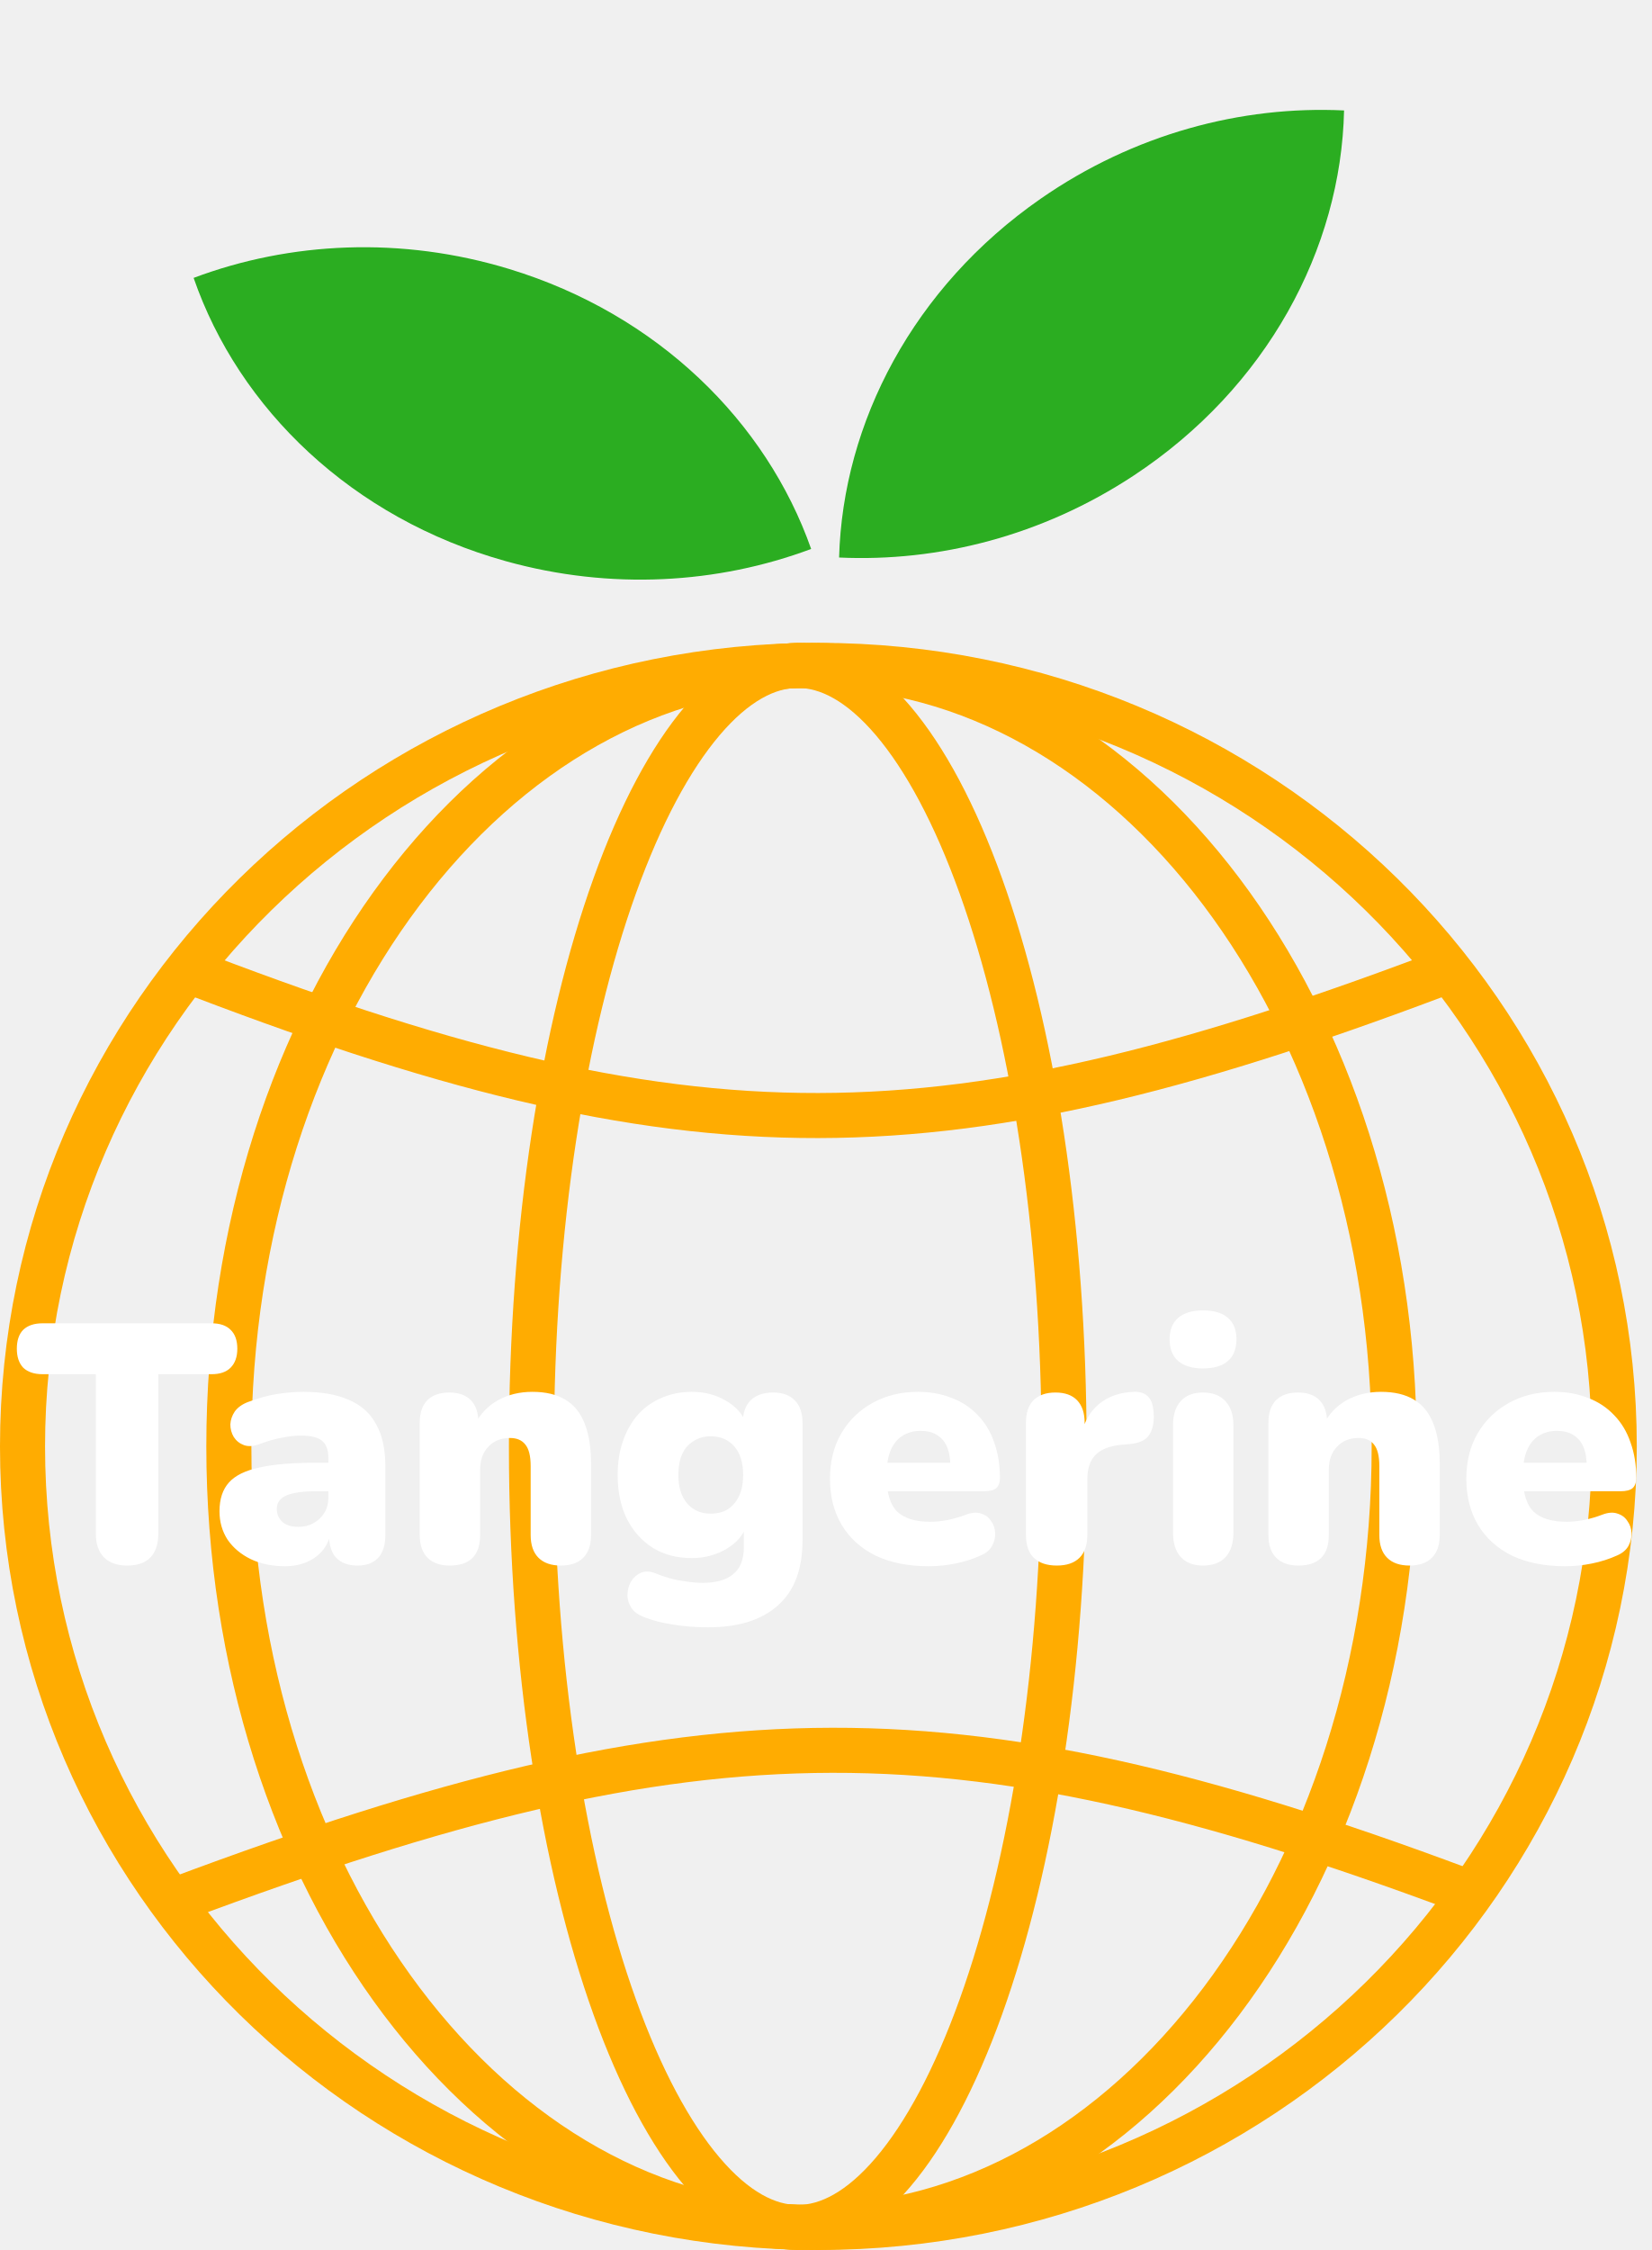
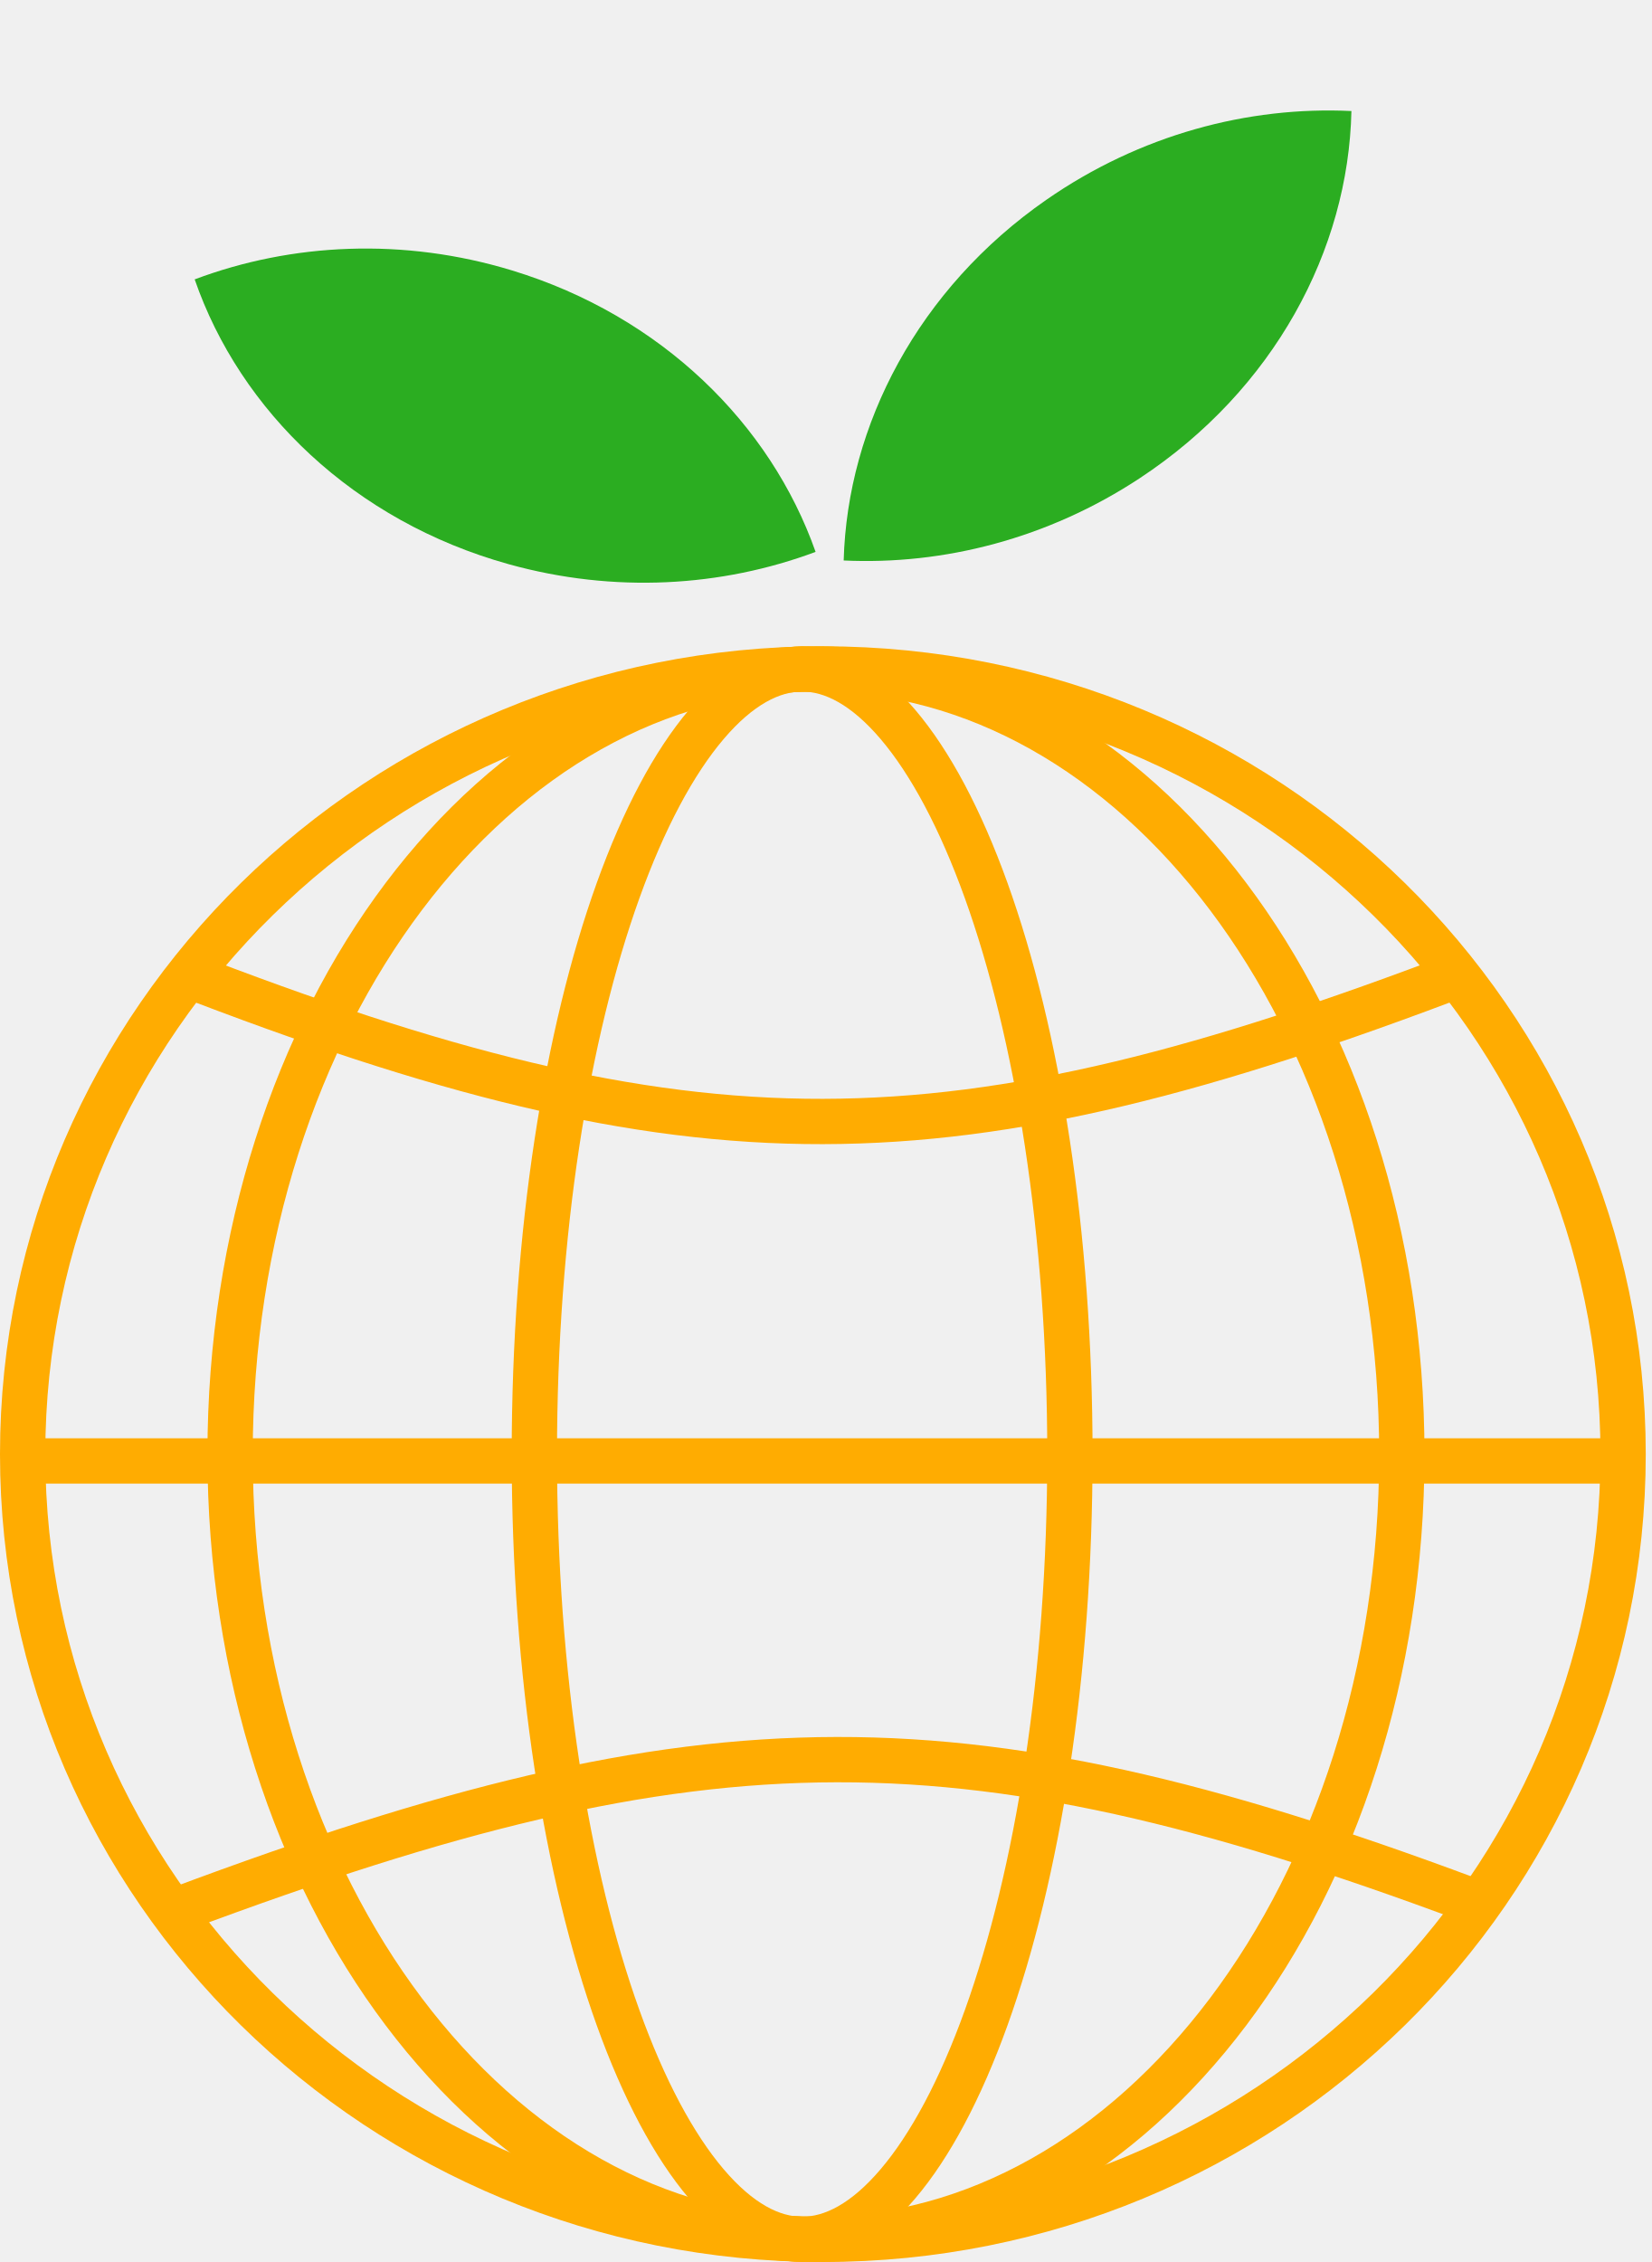
- <svg xmlns="http://www.w3.org/2000/svg" width="185" height="252" viewBox="0 0 185 252" fill="none">
-   <path fill-rule="evenodd" clip-rule="evenodd" d="M90.871 61.483C85.849 47.23 73.69 35.208 57.081 30.138C44.946 26.434 32.492 27.069 21.691 31.124C26.76 45.786 39.434 58.052 56.666 62.851C68.442 66.131 80.425 65.387 90.871 61.483Z" fill="#2BAD21" />
-   <path fill-rule="evenodd" clip-rule="evenodd" d="M94.001 62.443C94.42 47.336 102.317 32.17 116.578 22.261C126.997 15.021 139.048 11.815 150.572 12.37C150.233 27.88 141.92 43.436 126.984 53.277C116.776 60.003 105.14 62.963 94.001 62.443Z" fill="#2BAD21" />
-   <path d="M20.031 108.303C77.718 130.645 105.646 130.329 163.333 108.303" stroke="#FFAC01" stroke-width="5.047" />
+ <svg xmlns="http://www.w3.org/2000/svg" width="184" height="252" viewBox="0 0 184 252" fill="none">
+   <path fill-rule="evenodd" clip-rule="evenodd" d="M90.871 61.483C85.849 47.23 73.69 35.208 57.081 30.138C44.946 26.434 32.492 27.069 21.691 31.124C26.76 45.786 39.434 58.052 56.666 62.851C68.442 66.13 80.425 65.387 90.871 61.483Z" fill="#2BAD21" />
+   <path fill-rule="evenodd" clip-rule="evenodd" d="M94 62.442C94.419 47.336 102.316 32.17 116.577 22.261C126.997 15.021 139.048 11.815 150.571 12.37C150.232 27.88 141.919 43.436 126.983 53.277C116.775 60.003 105.14 62.963 94 62.442Z" fill="#2BAD21" />
+   <path d="M20.032 108.303C77.719 130.645 105.646 130.329 163.333 108.303" stroke="#FFAC01" stroke-width="5.047" />
  <path d="M166.415 212.672C107.487 190.329 78.959 190.645 20.032 212.672" stroke="#FFAC01" stroke-width="5.047" />
  <path d="M180.841 162C180.841 210.268 140.968 249.477 91.682 249.477C42.397 249.477 2.523 210.268 2.523 162C2.523 113.732 42.397 74.523 91.682 74.523C140.968 74.523 180.841 113.732 180.841 162Z" stroke="#FFAC01" stroke-width="5.047" />
-   <path d="M119.206 162C119.206 186.64 115.611 208.838 109.877 224.786C107.007 232.77 103.647 239.054 100.044 243.293C96.431 247.543 92.815 249.477 89.371 249.477C85.927 249.477 82.311 247.543 78.698 243.293C75.095 239.054 71.736 232.77 68.865 224.786C63.131 208.838 59.536 186.64 59.536 162C59.536 137.36 63.131 115.162 68.865 99.214C71.736 91.23 75.095 84.946 78.698 80.707C82.311 76.457 85.927 74.523 89.371 74.523C92.815 74.523 96.431 76.457 100.044 80.707C103.647 84.946 107.007 91.23 109.877 99.214C115.611 115.162 119.206 137.36 119.206 162Z" stroke="#FFAC01" stroke-width="5.047" />
-   <path d="M156.187 162C156.187 186.357 148.747 208.312 136.837 224.121C124.929 239.93 108.666 249.477 90.912 249.477C73.157 249.477 56.895 239.93 44.986 224.121C33.077 208.312 25.637 186.357 25.637 162C25.637 137.643 33.077 115.688 44.986 99.879C56.895 84.07 73.157 74.523 90.912 74.523C108.666 74.523 124.929 84.07 136.837 99.879C148.747 115.688 156.187 137.643 156.187 162Z" stroke="#FFAC01" stroke-width="5.047" />
-   <path d="M14.236 175.342C13.121 175.342 12.26 175.038 11.652 174.43C11.044 173.797 10.74 172.923 10.74 171.808V153.91H4.774C3.837 153.91 3.115 153.669 2.608 153.188C2.127 152.681 1.886 151.972 1.886 151.06C1.886 150.123 2.127 149.413 2.608 148.932C3.115 148.451 3.837 148.21 4.774 148.21H23.698C24.635 148.21 25.345 148.451 25.826 148.932C26.333 149.413 26.586 150.123 26.586 151.06C26.586 151.972 26.333 152.681 25.826 153.188C25.345 153.669 24.635 153.91 23.698 153.91H17.732V171.808C17.732 172.923 17.441 173.797 16.858 174.43C16.275 175.038 15.401 175.342 14.236 175.342ZM31.923 175.418C30.479 175.418 29.2 175.152 28.085 174.62C26.996 174.088 26.135 173.366 25.501 172.454C24.893 171.517 24.589 170.453 24.589 169.262C24.589 167.894 24.944 166.817 25.653 166.032C26.363 165.247 27.503 164.689 29.073 164.36C30.644 164.005 32.734 163.828 35.343 163.828H37.433V167.02H35.343C34.355 167.02 33.532 167.096 32.873 167.248C32.24 167.375 31.771 167.59 31.467 167.894C31.163 168.173 31.011 168.54 31.011 168.996C31.011 169.579 31.214 170.06 31.619 170.44C32.05 170.82 32.658 171.01 33.443 171.01C34.077 171.01 34.634 170.871 35.115 170.592C35.622 170.313 36.027 169.933 36.331 169.452C36.635 168.945 36.787 168.363 36.787 167.704V163.296C36.787 162.384 36.547 161.738 36.065 161.358C35.609 160.978 34.811 160.788 33.671 160.788C33.063 160.788 32.379 160.864 31.619 161.016C30.859 161.143 30.011 161.383 29.073 161.738C28.389 161.991 27.807 162.029 27.325 161.852C26.844 161.675 26.464 161.371 26.185 160.94C25.932 160.509 25.805 160.041 25.805 159.534C25.831 159.027 25.995 158.546 26.299 158.09C26.629 157.634 27.123 157.279 27.781 157.026C28.997 156.57 30.112 156.266 31.125 156.114C32.164 155.962 33.114 155.886 33.975 155.886C36.053 155.886 37.763 156.19 39.105 156.798C40.473 157.381 41.487 158.293 42.145 159.534C42.829 160.75 43.171 162.321 43.171 164.246V171.922C43.171 173.037 42.905 173.885 42.373 174.468C41.841 175.051 41.069 175.342 40.055 175.342C39.017 175.342 38.219 175.051 37.661 174.468C37.129 173.885 36.863 173.037 36.863 171.922V170.934L37.091 171.466C36.965 172.277 36.673 172.973 36.217 173.556C35.761 174.139 35.166 174.595 34.431 174.924C33.697 175.253 32.861 175.418 31.923 175.418ZM50.367 175.342C49.303 175.342 48.48 175.051 47.897 174.468C47.314 173.885 47.023 173.037 47.023 171.922V159.344C47.023 158.255 47.301 157.419 47.859 156.836C48.441 156.253 49.265 155.962 50.329 155.962C51.393 155.962 52.203 156.253 52.761 156.836C53.318 157.419 53.597 158.255 53.597 159.344V161.13L53.179 159.572C53.787 158.381 54.648 157.469 55.763 156.836C56.903 156.203 58.195 155.886 59.639 155.886C61.133 155.886 62.362 156.177 63.325 156.76C64.287 157.317 65.01 158.204 65.491 159.42C65.972 160.611 66.213 162.118 66.213 163.942V171.922C66.213 173.037 65.921 173.885 65.339 174.468C64.756 175.051 63.92 175.342 62.831 175.342C61.742 175.342 60.906 175.051 60.323 174.468C59.74 173.885 59.449 173.037 59.449 171.922V164.208C59.449 163.068 59.246 162.257 58.841 161.776C58.461 161.295 57.891 161.054 57.131 161.054C56.117 161.054 55.307 161.383 54.699 162.042C54.091 162.675 53.787 163.537 53.787 164.626V171.922C53.787 174.202 52.647 175.342 50.367 175.342ZM79.34 182.258C77.947 182.258 76.642 182.157 75.426 181.954C74.21 181.777 73.159 181.511 72.272 181.156C71.537 180.903 71.018 180.535 70.714 180.054C70.41 179.573 70.27 179.066 70.296 178.534C70.321 178.002 70.46 177.521 70.714 177.09C70.993 176.659 71.36 176.343 71.816 176.14C72.272 175.963 72.778 175.975 73.336 176.178C74.451 176.634 75.464 176.925 76.376 177.052C77.288 177.204 78.061 177.28 78.694 177.28C80.239 177.28 81.392 176.951 82.152 176.292C82.937 175.659 83.33 174.658 83.33 173.29V170.896H83.634C83.254 171.96 82.481 172.834 81.316 173.518C80.15 174.177 78.884 174.506 77.516 174.506C75.844 174.506 74.387 174.126 73.146 173.366C71.904 172.581 70.929 171.491 70.22 170.098C69.536 168.705 69.194 167.071 69.194 165.196C69.194 163.777 69.397 162.498 69.802 161.358C70.207 160.218 70.764 159.243 71.474 158.432C72.209 157.621 73.082 157.001 74.096 156.57C75.135 156.114 76.275 155.886 77.516 155.886C78.934 155.886 80.201 156.215 81.316 156.874C82.456 157.533 83.216 158.394 83.596 159.458L83.216 161.016V159.344C83.216 158.255 83.507 157.419 84.09 156.836C84.698 156.253 85.534 155.962 86.598 155.962C87.662 155.962 88.472 156.253 89.03 156.836C89.612 157.419 89.904 158.255 89.904 159.344V172.492C89.904 175.735 88.992 178.167 87.168 179.788C85.344 181.435 82.734 182.258 79.34 182.258ZM79.606 169.528C80.366 169.528 81.012 169.363 81.544 169.034C82.076 168.679 82.494 168.185 82.798 167.552C83.102 166.893 83.254 166.108 83.254 165.196C83.254 163.828 82.924 162.764 82.266 162.004C81.607 161.244 80.721 160.864 79.606 160.864C78.897 160.864 78.263 161.041 77.706 161.396C77.148 161.725 76.718 162.219 76.414 162.878C76.135 163.511 75.996 164.284 75.996 165.196C75.996 166.564 76.325 167.628 76.984 168.388C77.642 169.148 78.516 169.528 79.606 169.528ZM104.039 175.418C101.759 175.418 99.783 175.025 98.111 174.24C96.464 173.429 95.198 172.289 94.311 170.82C93.424 169.351 92.981 167.615 92.981 165.614C92.981 163.689 93.399 162.004 94.235 160.56C95.096 159.091 96.262 157.951 97.731 157.14C99.226 156.304 100.923 155.886 102.823 155.886C104.216 155.886 105.483 156.114 106.623 156.57C107.763 157.001 108.738 157.647 109.549 158.508C110.36 159.344 110.968 160.357 111.373 161.548C111.804 162.739 112.019 164.069 112.019 165.538C112.019 166.045 111.88 166.425 111.601 166.678C111.322 166.906 110.879 167.02 110.271 167.02H98.643V163.828H107.079L106.471 164.322C106.471 163.385 106.344 162.625 106.091 162.042C105.838 161.459 105.458 161.016 104.951 160.712C104.47 160.408 103.862 160.256 103.127 160.256C102.342 160.256 101.658 160.446 101.075 160.826C100.518 161.181 100.087 161.713 99.783 162.422C99.479 163.131 99.327 164.018 99.327 165.082V165.424C99.327 167.223 99.72 168.515 100.505 169.3C101.316 170.06 102.557 170.44 104.229 170.44C104.786 170.44 105.42 170.377 106.129 170.25C106.864 170.098 107.56 169.895 108.219 169.642C108.878 169.389 109.448 169.351 109.929 169.528C110.41 169.68 110.778 169.959 111.031 170.364C111.31 170.744 111.462 171.187 111.487 171.694C111.512 172.175 111.398 172.657 111.145 173.138C110.892 173.594 110.474 173.949 109.891 174.202C109.004 174.607 108.054 174.911 107.041 175.114C106.053 175.317 105.052 175.418 104.039 175.418ZM118.391 175.342C117.276 175.342 116.415 175.051 115.807 174.468C115.224 173.885 114.933 173.037 114.933 171.922V159.344C114.933 158.255 115.212 157.419 115.769 156.836C116.352 156.253 117.175 155.962 118.239 155.962C119.303 155.962 120.114 156.253 120.671 156.836C121.228 157.419 121.507 158.255 121.507 159.344V160.902H121.127C121.38 159.382 122.026 158.179 123.065 157.292C124.129 156.405 125.446 155.937 127.017 155.886C127.752 155.861 128.296 156.051 128.651 156.456C129.031 156.836 129.234 157.558 129.259 158.622C129.259 159.534 129.069 160.256 128.689 160.788C128.309 161.32 127.587 161.637 126.523 161.738L125.649 161.814C124.306 161.941 123.331 162.321 122.723 162.954C122.115 163.562 121.811 164.474 121.811 165.69V171.922C121.811 173.037 121.52 173.885 120.937 174.468C120.354 175.051 119.506 175.342 118.391 175.342ZM134.754 175.342C133.69 175.342 132.866 175.025 132.284 174.392C131.701 173.759 131.41 172.847 131.41 171.656V159.648C131.41 158.457 131.701 157.545 132.284 156.912C132.866 156.279 133.69 155.962 134.754 155.962C135.843 155.962 136.679 156.279 137.262 156.912C137.87 157.545 138.174 158.457 138.174 159.648V171.656C138.174 172.847 137.882 173.759 137.3 174.392C136.717 175.025 135.868 175.342 134.754 175.342ZM134.754 153.264C133.563 153.264 132.638 152.985 131.98 152.428C131.346 151.871 131.03 151.06 131.03 149.996C131.03 148.957 131.346 148.159 131.98 147.602C132.638 147.045 133.563 146.766 134.754 146.766C135.995 146.766 136.932 147.045 137.566 147.602C138.199 148.159 138.516 148.957 138.516 149.996C138.516 151.06 138.199 151.871 137.566 152.428C136.932 152.985 135.995 153.264 134.754 153.264ZM145.441 175.342C144.377 175.342 143.554 175.051 142.971 174.468C142.388 173.885 142.097 173.037 142.097 171.922V159.344C142.097 158.255 142.376 157.419 142.933 156.836C143.516 156.253 144.339 155.962 145.403 155.962C146.467 155.962 147.278 156.253 147.835 156.836C148.392 157.419 148.671 158.255 148.671 159.344V161.13L148.253 159.572C148.861 158.381 149.722 157.469 150.837 156.836C151.977 156.203 153.269 155.886 154.713 155.886C156.208 155.886 157.436 156.177 158.399 156.76C159.362 157.317 160.084 158.204 160.565 159.42C161.046 160.611 161.287 162.118 161.287 163.942V171.922C161.287 173.037 160.996 173.885 160.413 174.468C159.83 175.051 158.994 175.342 157.905 175.342C156.816 175.342 155.98 175.051 155.397 174.468C154.814 173.885 154.523 173.037 154.523 171.922V164.208C154.523 163.068 154.32 162.257 153.915 161.776C153.535 161.295 152.965 161.054 152.205 161.054C151.192 161.054 150.381 161.383 149.773 162.042C149.165 162.675 148.861 163.537 148.861 164.626V171.922C148.861 174.202 147.721 175.342 145.441 175.342ZM175.326 175.418C173.046 175.418 171.07 175.025 169.398 174.24C167.751 173.429 166.485 172.289 165.598 170.82C164.711 169.351 164.268 167.615 164.268 165.614C164.268 163.689 164.686 162.004 165.522 160.56C166.383 159.091 167.549 157.951 169.018 157.14C170.513 156.304 172.21 155.886 174.11 155.886C175.503 155.886 176.77 156.114 177.91 156.57C179.05 157.001 180.025 157.647 180.836 158.508C181.647 159.344 182.255 160.357 182.66 161.548C183.091 162.739 183.306 164.069 183.306 165.538C183.306 166.045 183.167 166.425 182.888 166.678C182.609 166.906 182.166 167.02 181.558 167.02H169.93V163.828H178.366L177.758 164.322C177.758 163.385 177.631 162.625 177.378 162.042C177.125 161.459 176.745 161.016 176.238 160.712C175.757 160.408 175.149 160.256 174.414 160.256C173.629 160.256 172.945 160.446 172.362 160.826C171.805 161.181 171.374 161.713 171.07 162.422C170.766 163.131 170.614 164.018 170.614 165.082V165.424C170.614 167.223 171.007 168.515 171.792 169.3C172.603 170.06 173.844 170.44 175.516 170.44C176.073 170.44 176.707 170.377 177.416 170.25C178.151 170.098 178.847 169.895 179.506 169.642C180.165 169.389 180.735 169.351 181.216 169.528C181.697 169.68 182.065 169.959 182.318 170.364C182.597 170.744 182.749 171.187 182.774 171.694C182.799 172.175 182.685 172.657 182.432 173.138C182.179 173.594 181.761 173.949 181.178 174.202C180.291 174.607 179.341 174.911 178.328 175.114C177.34 175.317 176.339 175.418 175.326 175.418Z" fill="white" />
+   <path d="M119.206 162C119.206 186.64 115.611 208.838 109.877 224.786C107.006 232.77 103.647 239.054 100.043 243.293C96.431 247.543 92.815 249.477 89.371 249.477C85.927 249.477 82.31 247.543 78.698 243.293C75.094 239.054 71.735 232.77 68.864 224.786C63.13 208.838 59.536 186.64 59.536 162C59.536 137.36 63.13 115.162 68.864 99.214C71.735 91.23 75.094 84.946 78.698 80.707C82.31 76.457 85.927 74.523 89.371 74.523C92.815 74.523 96.431 76.457 100.043 80.707C103.647 84.946 107.006 91.23 109.877 99.214C115.611 115.162 119.206 137.36 119.206 162Z" stroke="#FFAC01" stroke-width="5.047" />
+   <path d="M156.187 162C156.187 186.357 148.746 208.312 136.837 224.121C124.928 239.93 108.666 249.477 90.911 249.477C73.157 249.477 56.895 239.93 44.986 224.121C33.077 208.312 25.636 186.357 25.636 162C25.636 137.643 33.077 115.688 44.986 99.879C56.895 84.07 73.157 74.523 90.911 74.523C108.666 74.523 124.928 84.07 136.837 99.879C148.746 115.688 156.187 137.643 156.187 162Z" stroke="#FFAC01" stroke-width="5.047" />
+   <path d="M1.541 162.757H180.283" stroke="#FFAC01" stroke-width="5.047" />
</svg>
